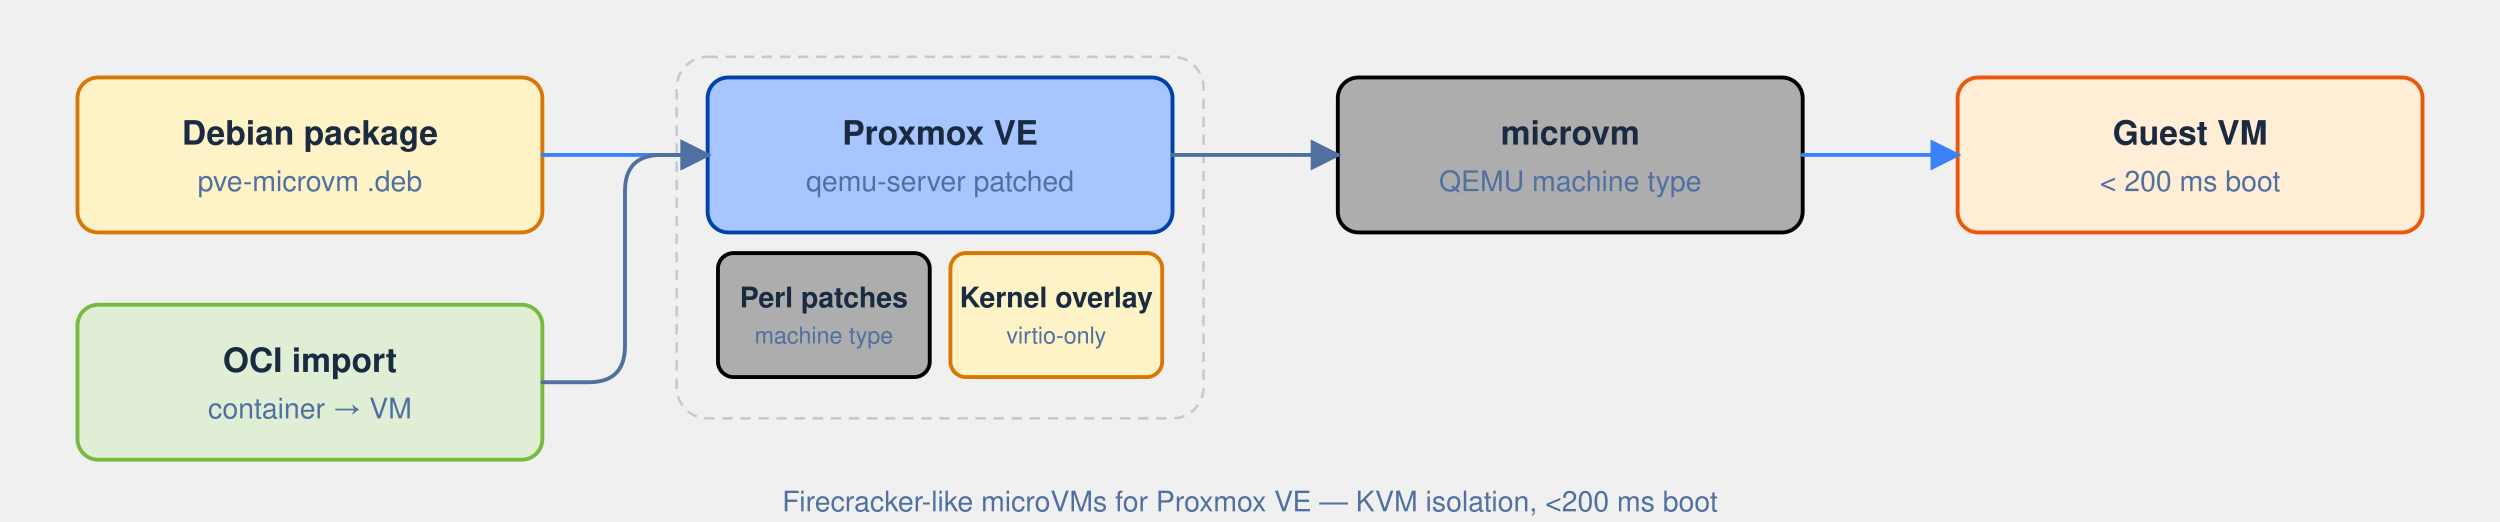
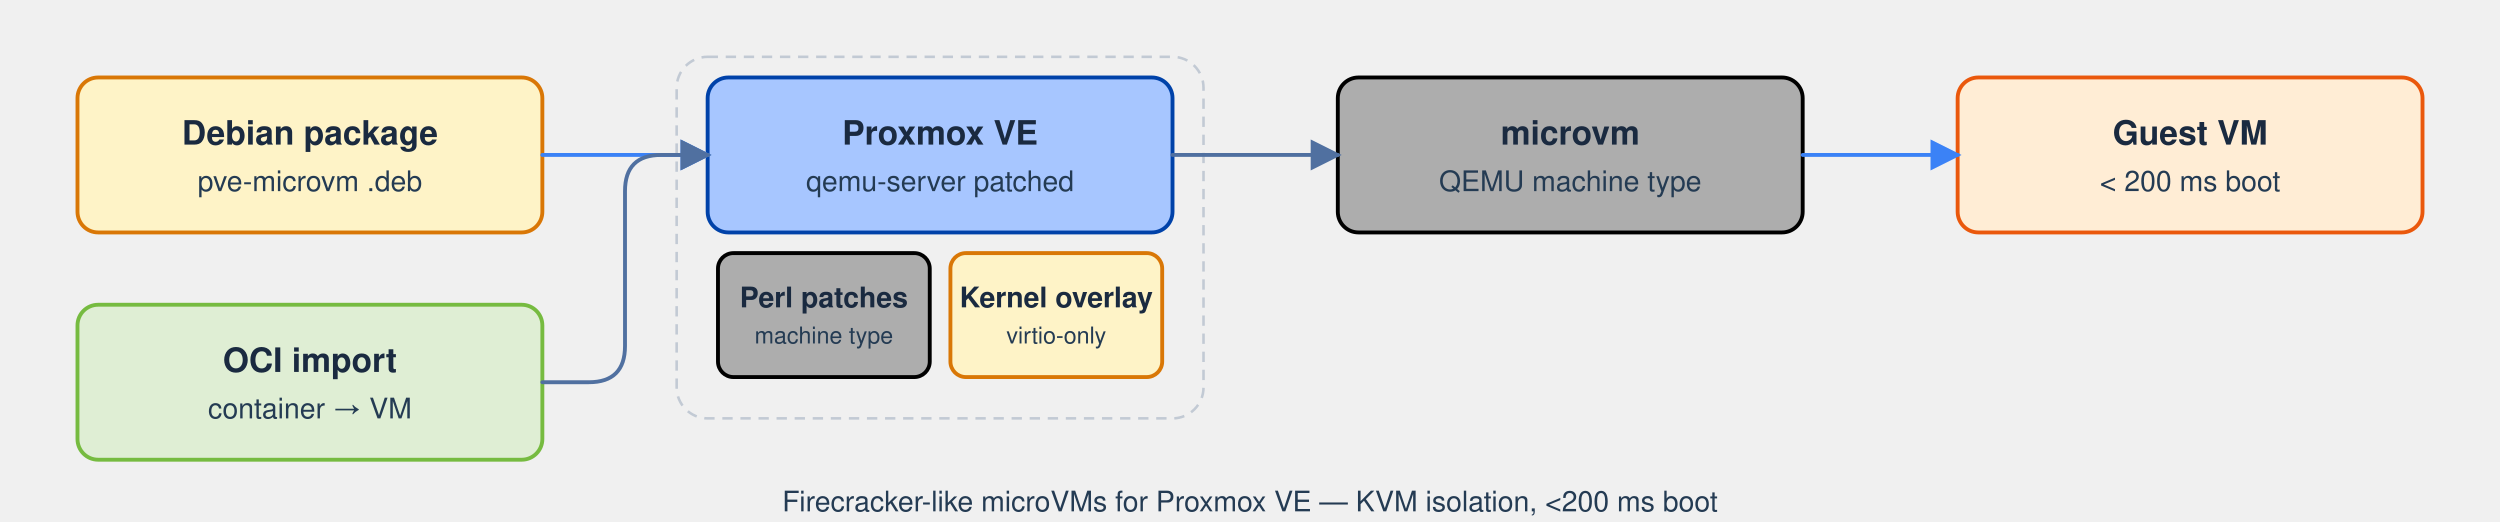
<svg xmlns="http://www.w3.org/2000/svg" viewBox="0 0 968 202">
  <style>
    /* Default: light mode (for rsvg-convert and non-media-query agents) */
    .bg { fill: transparent; }
    .box { fill: #ffffff; stroke: #707070; stroke-width: 1.5; }
    .box-accent { fill: #dbeafe; stroke: #3b82f6; stroke-width: 1.5; }
    .box-green { fill: #74a7ff; stroke: #012f7b; stroke-width: 1.5; }
    .box-warm { fill: #fef3c7; stroke: #d97706; stroke-width: 1.5; }
    .box-purple { fill: #adadad; stroke: #000000; stroke-width: 1.5; }
    .box-teal { fill: #ebebeb; stroke: #474747; stroke-width: 1.5; }
    .box-slate { fill: #a7c6ff; stroke: #0042a9; stroke-width: 1.5; }
    .box-indigo { fill: #dfeed4; stroke: #4e7a27; stroke-width: 1.5; }
    .box-rose { fill: #dfeed4; stroke: #76bb40; stroke-width: 1.5; }
    .box-orange { fill: #ffedd5; stroke: #ea580c; stroke-width: 1.5; }
    .box-cyan { fill: #d9c9fe; stroke: #5e30eb; stroke-width: 1.5; }
    .label { fill: #1a2a40; }
-     .sub { fill: #5070a0; }
+     .sub { fill: #243b53; }
    text { font-family: -apple-system, "Segoe UI", Helvetica, sans-serif; }
    .label { font-size: 13px; font-weight: 600; }
    .sub { font-size: 11px; }
    @media (prefers-color-scheme: dark) {
      .bg { fill: transparent; }
      .box { fill: #1a1e2a; stroke: #505050; }
      .box-accent { fill: #0d1e38; stroke: #2b5cb0; }
      .box-green { fill: #0a1a3a; stroke: #4a80d0; }
      .box-warm { fill: #221a10; stroke: #a06020; }
      .box-purple { fill: #222222; stroke: #666666; }
      .box-teal { fill: #1e1e1e; stroke: #666666; }
      .box-slate { fill: #0d1a38; stroke: #4a7ad0; }
      .box-indigo { fill: #1a2810; stroke: #5a8a30; }
      .box-rose { fill: #1a2810; stroke: #5aaa30; }
      .box-orange { fill: #2a1a08; stroke: #f97316; }
      .box-cyan { fill: #1a1030; stroke: #7040d0; }
      .label { fill: #d0daf0; }
      .sub { fill: #90a8c0; }
    }
  </style>
  <defs>
    <marker id="ah" markerWidth="8" markerHeight="8" refX="7" refY="4" orient="auto">
      <path d="M0,0 L8,4 L0,8z" fill="#5070a0" stroke="none" />
    </marker>
    <marker id="ahs" markerWidth="8" markerHeight="8" refX="7" refY="4" orient="auto">
      <path d="M0,0 L8,4 L0,8z" fill="#3b82f6" stroke="none" />
    </marker>
  </defs>
  <rect width="968" height="202" class="bg" rx="8" />
  <rect x="30" y="30" width="180" height="60" rx="8" class="box-warm" />
  <text x="120" y="56" text-anchor="middle" class="label">Debian package</text>
  <text x="120" y="74" text-anchor="middle" class="sub">pve-microvm .deb</text>
  <rect x="30" y="118" width="180" height="60" rx="8" class="box-rose" />
  <text x="120" y="144" text-anchor="middle" class="label">OCI import</text>
  <text x="120" y="162" text-anchor="middle" class="sub">container → VM</text>
  <rect x="262" y="22" width="204" height="140" rx="12" fill="none" stroke="#94a3b8" stroke-width="1" stroke-dasharray="4 3" opacity="0.5" />
  <rect x="274" y="30" width="180" height="60" rx="8" class="box-slate" />
  <text x="364" y="56" text-anchor="middle" class="label">Proxmox VE</text>
  <text x="364" y="74" text-anchor="middle" class="sub">qemu-server patched</text>
  <rect x="278" y="98" width="82" height="48" rx="6" class="box-purple" />
  <text x="319" y="119" text-anchor="middle" class="label" style="font-size:11px">Perl patches</text>
  <text x="319" y="133" text-anchor="middle" class="sub" style="font-size:9px">machine type</text>
  <rect x="368" y="98" width="82" height="48" rx="6" class="box-warm" />
  <text x="409" y="119" text-anchor="middle" class="label" style="font-size:11px">Kernel overlay</text>
  <text x="409" y="133" text-anchor="middle" class="sub" style="font-size:9px">virtio-only</text>
  <rect x="518" y="30" width="180" height="60" rx="8" class="box-purple" />
  <text x="608" y="56" text-anchor="middle" class="label">microvm</text>
  <text x="608" y="74" text-anchor="middle" class="sub">QEMU machine type</text>
  <rect x="758" y="30" width="180" height="60" rx="8" class="box-orange" />
  <text x="848" y="56" text-anchor="middle" class="label">Guest VM</text>
  <text x="848" y="74" text-anchor="middle" class="sub">&lt; 200 ms boot</text>
  <path d="M210,60 L274,60" fill="none" stroke="#3b82f6" stroke-width="1.5" stroke-linecap="round" marker-end="url(#ahs)" />
  <path d="M210,148 L228,148 Q242,148 242,134 L242,74 Q242,60 256,60 L274,60" fill="none" stroke="#5070a0" stroke-width="1.5" stroke-linecap="round" marker-end="url(#ah)" />
  <path d="M454,60 L518,60" fill="none" stroke="#5070a0" stroke-width="1.5" stroke-linecap="round" marker-end="url(#ah)" />
  <path d="M698,60 L758,60" fill="none" stroke="#3b82f6" stroke-width="1.5" stroke-linecap="round" marker-end="url(#ahs)" />
  <text x="484" y="198" text-anchor="middle" class="sub">Firecracker-like microVMs for Proxmox VE — KVM isolation, &lt;200 ms boot</text>
</svg>
